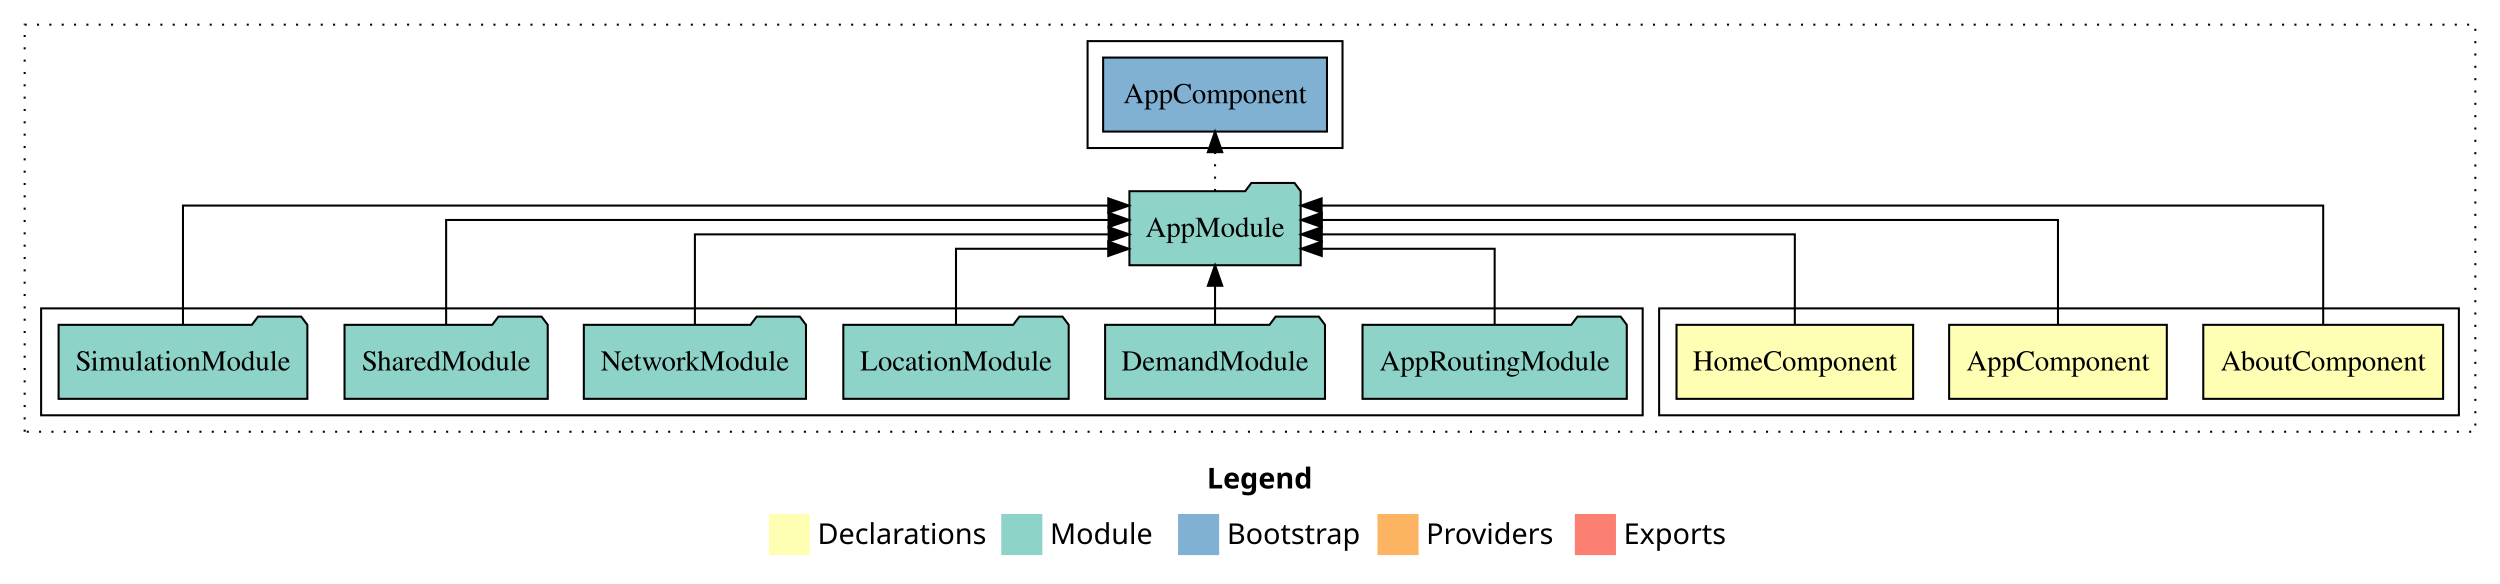
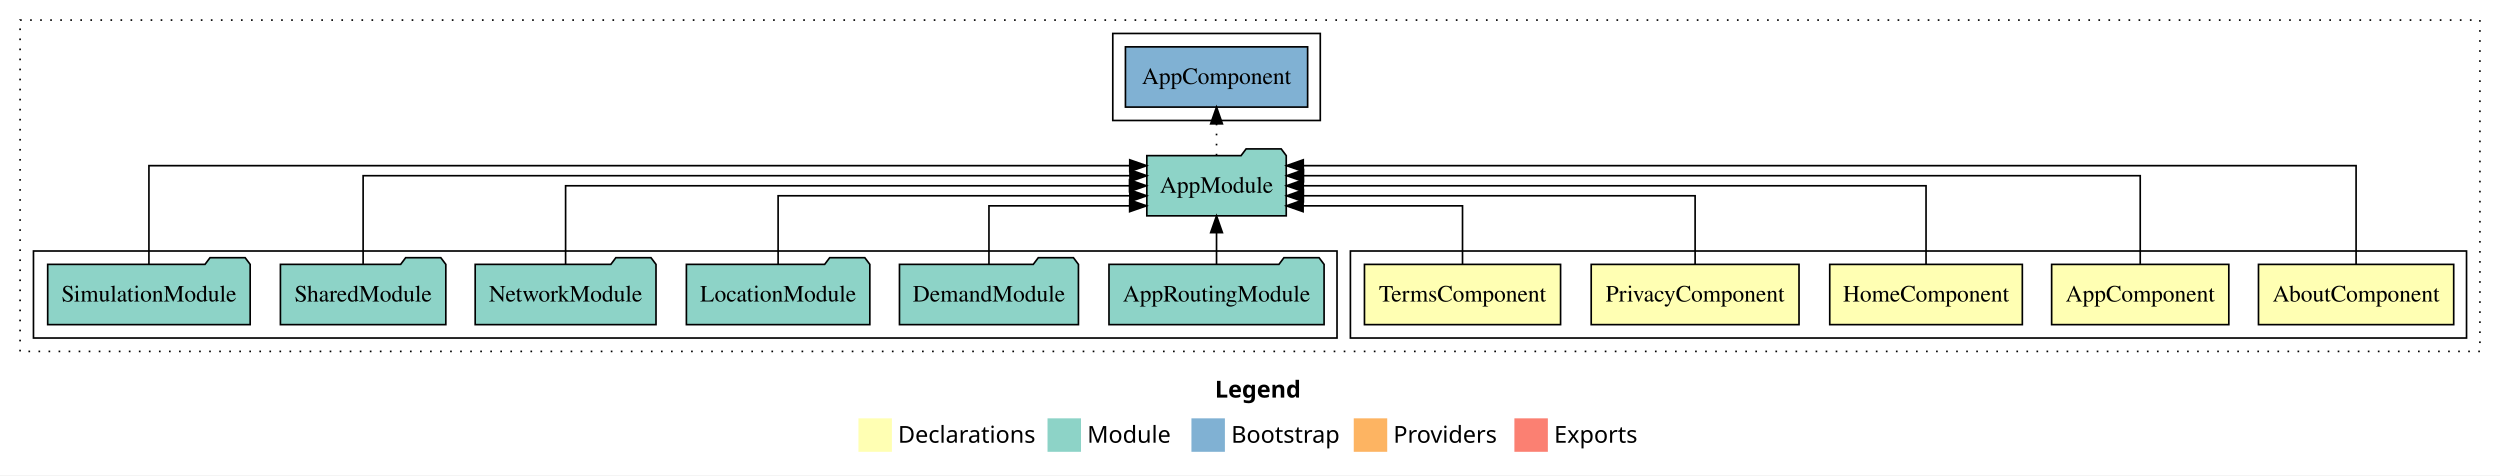
- <svg xmlns="http://www.w3.org/2000/svg" width="1216pt" height="284pt" viewBox="0.00 0.00 1216.00 284.00">
+ <svg xmlns="http://www.w3.org/2000/svg" width="1494pt" height="284pt" viewBox="0.00 0.00 1494.00 284.00">
  <g id="graph0" class="graph" transform="scale(1 1) rotate(0) translate(4 280)">
-     <polygon fill="#ffffff" stroke="transparent" points="-4,4 -4,-280 1212,-280 1212,4 -4,4" />
-     <text text-anchor="start" x="583.009" y="-42.4" font-family="sans-serif" font-weight="bold" font-size="14.00" fill="#000000">Legend</text>
-     <polygon fill="#ffffb3" stroke="transparent" points="370,-10 370,-30 390,-30 390,-10 370,-10" />
-     <text text-anchor="start" x="393.629" y="-15.4" font-family="sans-serif" font-size="14.00" fill="#000000">  Declarations</text>
-     <polygon fill="#8dd3c7" stroke="transparent" points="483,-10 483,-30 503,-30 503,-10 483,-10" />
-     <text text-anchor="start" x="506.725" y="-15.4" font-family="sans-serif" font-size="14.00" fill="#000000">  Module</text>
-     <polygon fill="#80b1d3" stroke="transparent" points="569,-10 569,-30 589,-30 589,-10 569,-10" />
-     <text text-anchor="start" x="592.781" y="-15.4" font-family="sans-serif" font-size="14.00" fill="#000000">  Bootstrap</text>
-     <polygon fill="#fdb462" stroke="transparent" points="666,-10 666,-30 686,-30 686,-10 666,-10" />
-     <text text-anchor="start" x="689.673" y="-15.4" font-family="sans-serif" font-size="14.00" fill="#000000">  Providers</text>
-     <polygon fill="#fb8072" stroke="transparent" points="762,-10 762,-30 782,-30 782,-10 762,-10" />
-     <text text-anchor="start" x="785.726" y="-15.4" font-family="sans-serif" font-size="14.00" fill="#000000">  Exports</text>
+     <polygon fill="#ffffff" stroke="transparent" points="-4,4 -4,-280 1490,-280 1490,4 -4,4" />
+     <text text-anchor="start" x="722.009" y="-42.4" font-family="sans-serif" font-weight="bold" font-size="14.00" fill="#000000">Legend</text>
+     <polygon fill="#ffffb3" stroke="transparent" points="509,-10 509,-30 529,-30 529,-10 509,-10" />
+     <text text-anchor="start" x="532.629" y="-15.4" font-family="sans-serif" font-size="14.00" fill="#000000">  Declarations</text>
+     <polygon fill="#8dd3c7" stroke="transparent" points="622,-10 622,-30 642,-30 642,-10 622,-10" />
+     <text text-anchor="start" x="645.725" y="-15.4" font-family="sans-serif" font-size="14.00" fill="#000000">  Module</text>
+     <polygon fill="#80b1d3" stroke="transparent" points="708,-10 708,-30 728,-30 728,-10 708,-10" />
+     <text text-anchor="start" x="731.781" y="-15.4" font-family="sans-serif" font-size="14.00" fill="#000000">  Bootstrap</text>
+     <polygon fill="#fdb462" stroke="transparent" points="805,-10 805,-30 825,-30 825,-10 805,-10" />
+     <text text-anchor="start" x="828.673" y="-15.4" font-family="sans-serif" font-size="14.00" fill="#000000">  Providers</text>
+     <polygon fill="#fb8072" stroke="transparent" points="901,-10 901,-30 921,-30 921,-10 901,-10" />
+     <text text-anchor="start" x="924.726" y="-15.4" font-family="sans-serif" font-size="14.00" fill="#000000">  Exports</text>
    <g id="clust1" class="cluster">
-       <polygon fill="none" stroke="#000000" stroke-dasharray="1,5" points="8,-70 8,-268 1200,-268 1200,-70 8,-70" />
+       <polygon fill="none" stroke="#000000" stroke-dasharray="1,5" points="8,-70 8,-268 1478,-268 1478,-70 8,-70" />
    </g>
    <g id="clust2" class="cluster">
-       <polygon fill="none" stroke="#000000" points="803,-78 803,-130 1192,-130 1192,-78 803,-78" />
+       <polygon fill="none" stroke="#000000" points="803,-78 803,-130 1470,-130 1470,-78 803,-78" />
    </g>
-     <g id="clust6" class="cluster">
+     <g id="clust8" class="cluster">
      <polygon fill="none" stroke="#000000" points="16,-78 16,-130 795,-130 795,-78 16,-78" />
    </g>
-     <g id="clust8" class="cluster">
-       <polygon fill="none" stroke="#000000" points="525,-208 525,-260 649,-260 649,-208 525,-208" />
+     <g id="clust10" class="cluster">
+       <polygon fill="none" stroke="#000000" points="661,-208 661,-260 785,-260 785,-208 661,-208" />
    </g>
    <g id="node1" class="node">
-       <polygon fill="#ffffb3" stroke="#000000" points="1184.33,-122 1067.67,-122 1067.67,-86 1184.33,-86 1184.33,-122" />
-       <text text-anchor="middle" x="1126" y="-99.8" font-family="Times,serif" font-size="14.00" fill="#000000">AboutComponent</text>
+       <polygon fill="#ffffb3" stroke="#000000" points="1462.33,-122 1345.67,-122 1345.67,-86 1462.33,-86 1462.33,-122" />
+       <text text-anchor="middle" x="1404" y="-99.8" font-family="Times,serif" font-size="14.00" fill="#000000">AboutComponent</text>
+     </g>
+     <g id="node6" class="node">
+       <polygon fill="#8dd3c7" stroke="#000000" points="764.657,-187 761.657,-191 740.657,-191 737.657,-187 681.343,-187 681.343,-151 764.657,-151 764.657,-187" />
+       <text text-anchor="middle" x="723" y="-164.8" font-family="Times,serif" font-size="14.00" fill="#000000">AppModule</text>
+     </g>
+     <g id="edge1" class="edge">
+       <path fill="none" stroke="#000000" d="M1404,-122.248C1404,-145.018 1404,-181 1404,-181 1404,-181 774.83,-181 774.83,-181" />
+       <polygon fill="#000000" stroke="#000000" points="774.83,-177.5 764.83,-181 774.83,-184.5 774.83,-177.5" />
+     </g>
+     <g id="node2" class="node">
+       <polygon fill="#ffffb3" stroke="#000000" points="1327.94,-122 1222.06,-122 1222.06,-86 1327.94,-86 1327.94,-122" />
+       <text text-anchor="middle" x="1275" y="-99.8" font-family="Times,serif" font-size="14.00" fill="#000000">AppComponent</text>
+     </g>
+     <g id="edge2" class="edge">
+       <path fill="none" stroke="#000000" d="M1275,-122.284C1275,-143.321 1275,-175 1275,-175 1275,-175 774.943,-175 774.943,-175" />
+       <polygon fill="#000000" stroke="#000000" points="774.943,-171.5 764.943,-175 774.943,-178.5 774.943,-171.5" />
+     </g>
+     <g id="node3" class="node">
+       <polygon fill="#ffffb3" stroke="#000000" points="1204.545,-122 1089.455,-122 1089.455,-86 1204.545,-86 1204.545,-122" />
+       <text text-anchor="middle" x="1147" y="-99.8" font-family="Times,serif" font-size="14.00" fill="#000000">HomeComponent</text>
+     </g>
+     <g id="edge3" class="edge">
+       <path fill="none" stroke="#000000" d="M1147,-122.106C1147,-141.339 1147,-169 1147,-169 1147,-169 774.815,-169 774.815,-169" />
+       <polygon fill="#000000" stroke="#000000" points="774.815,-165.5 764.815,-169 774.815,-172.5 774.815,-165.5" />
    </g>
    <g id="node4" class="node">
-       <polygon fill="#8dd3c7" stroke="#000000" points="628.657,-187 625.657,-191 604.657,-191 601.657,-187 545.343,-187 545.343,-151 628.657,-151 628.657,-187" />
-       <text text-anchor="middle" x="587" y="-164.8" font-family="Times,serif" font-size="14.00" fill="#000000">AppModule</text>
+       <polygon fill="#ffffb3" stroke="#000000" points="1071.095,-122 946.905,-122 946.905,-86 1071.095,-86 1071.095,-122" />
+       <text text-anchor="middle" x="1009" y="-99.8" font-family="Times,serif" font-size="14.00" fill="#000000">PrivacyComponent</text>
    </g>
-     <g id="edge1" class="edge">
-       <path fill="none" stroke="#000000" d="M1126,-122.011C1126,-144.485 1126,-180 1126,-180 1126,-180 638.846,-180 638.846,-180" />
-       <polygon fill="#000000" stroke="#000000" points="638.846,-176.5 628.846,-180 638.846,-183.5 638.846,-176.5" />
-     </g>
-     <g id="node2" class="node">
-       <polygon fill="#ffffb3" stroke="#000000" points="1049.94,-122 944.06,-122 944.06,-86 1049.94,-86 1049.94,-122" />
-       <text text-anchor="middle" x="997" y="-99.8" font-family="Times,serif" font-size="14.00" fill="#000000">AppComponent</text>
-     </g>
-     <g id="edge2" class="edge">
-       <path fill="none" stroke="#000000" d="M997,-122.129C997,-142.572 997,-173 997,-173 997,-173 638.95,-173 638.95,-173" />
-       <polygon fill="#000000" stroke="#000000" points="638.95,-169.5 628.95,-173 638.95,-176.5 638.95,-169.5" />
-     </g>
-     <g id="node3" class="node">
-       <polygon fill="#ffffb3" stroke="#000000" points="926.545,-122 811.455,-122 811.455,-86 926.545,-86 926.545,-122" />
-       <text text-anchor="middle" x="869" y="-99.8" font-family="Times,serif" font-size="14.00" fill="#000000">HomeComponent</text>
-     </g>
-     <g id="edge3" class="edge">
-       <path fill="none" stroke="#000000" d="M869,-122.267C869,-140.555 869,-166 869,-166 869,-166 638.914,-166 638.914,-166" />
-       <polygon fill="#000000" stroke="#000000" points="638.914,-162.5 628.914,-166 638.914,-169.5 638.914,-162.5" />
-     </g>
-     <g id="node11" class="node">
-       <polygon fill="#80b1d3" stroke="#000000" points="641.439,-252 532.561,-252 532.561,-216 641.439,-216 641.439,-252" />
-       <text text-anchor="middle" x="587" y="-229.8" font-family="Times,serif" font-size="14.00" fill="#000000">AppComponent </text>
-     </g>
-     <g id="edge10" class="edge">
-       <path fill="none" stroke="#000000" stroke-dasharray="1,5" d="M587,-187.106C587,-187.106 587,-205.991 587,-205.991" />
-       <polygon fill="#000000" stroke="#000000" points="583.5,-205.991 587,-215.991 590.5,-205.991 583.5,-205.991" />
+     <g id="edge4" class="edge">
+       <path fill="none" stroke="#000000" d="M1009,-122.022C1009,-139.373 1009,-163 1009,-163 1009,-163 774.893,-163 774.893,-163" />
+       <polygon fill="#000000" stroke="#000000" points="774.893,-159.5 764.893,-163 774.893,-166.5 774.893,-159.5" />
    </g>
    <g id="node5" class="node">
+       <polygon fill="#ffffb3" stroke="#000000" points="928.595,-122 811.405,-122 811.405,-86 928.595,-86 928.595,-122" />
+       <text text-anchor="middle" x="870" y="-99.8" font-family="Times,serif" font-size="14.00" fill="#000000">TermsComponent</text>
+     </g>
+     <g id="edge5" class="edge">
+       <path fill="none" stroke="#000000" d="M870,-122.24C870,-137.571 870,-157 870,-157 870,-157 774.731,-157 774.731,-157" />
+       <polygon fill="#000000" stroke="#000000" points="774.731,-153.5 764.731,-157 774.731,-160.5 774.731,-153.5" />
+     </g>
+     <g id="node13" class="node">
+       <polygon fill="#80b1d3" stroke="#000000" points="777.439,-252 668.561,-252 668.561,-216 777.439,-216 777.439,-252" />
+       <text text-anchor="middle" x="723" y="-229.8" font-family="Times,serif" font-size="14.00" fill="#000000">AppComponent </text>
+     </g>
+     <g id="edge12" class="edge">
+       <path fill="none" stroke="#000000" stroke-dasharray="1,5" d="M723,-187.106C723,-187.106 723,-205.991 723,-205.991" />
+       <polygon fill="#000000" stroke="#000000" points="719.5,-205.991 723,-215.991 726.5,-205.991 719.5,-205.991" />
+     </g>
+     <g id="node7" class="node">
      <polygon fill="#8dd3c7" stroke="#000000" points="787.274,-122 784.274,-126 763.274,-126 760.274,-122 658.726,-122 658.726,-86 787.274,-86 787.274,-122" />
      <text text-anchor="middle" x="723" y="-99.8" font-family="Times,serif" font-size="14.00" fill="#000000">AppRoutingModule</text>
    </g>
-     <g id="edge4" class="edge">
-       <path fill="none" stroke="#000000" d="M723,-122.009C723,-138.049 723,-159 723,-159 723,-159 638.914,-159 638.914,-159" />
-       <polygon fill="#000000" stroke="#000000" points="638.914,-155.5 628.914,-159 638.914,-162.5 638.914,-155.5" />
+     <g id="edge6" class="edge">
+       <path fill="none" stroke="#000000" d="M723,-122.106C723,-122.106 723,-140.991 723,-140.991" />
+       <polygon fill="#000000" stroke="#000000" points="719.5,-140.991 723,-150.991 726.5,-140.991 719.5,-140.991" />
    </g>
-     <g id="node6" class="node">
+     <g id="node8" class="node">
      <polygon fill="#8dd3c7" stroke="#000000" points="640.476,-122 637.476,-126 616.476,-126 613.476,-122 533.524,-122 533.524,-86 640.476,-86 640.476,-122" />
      <text text-anchor="middle" x="587" y="-99.8" font-family="Times,serif" font-size="14.00" fill="#000000">DemandModule</text>
    </g>
-     <g id="edge5" class="edge">
-       <path fill="none" stroke="#000000" d="M587,-122.106C587,-122.106 587,-140.991 587,-140.991" />
-       <polygon fill="#000000" stroke="#000000" points="583.5,-140.991 587,-150.991 590.5,-140.991 583.5,-140.991" />
+     <g id="edge7" class="edge">
+       <path fill="none" stroke="#000000" d="M587,-122.24C587,-137.571 587,-157 587,-157 587,-157 671.086,-157 671.086,-157" />
+       <polygon fill="#000000" stroke="#000000" points="671.086,-160.5 681.086,-157 671.086,-153.5 671.086,-160.5" />
    </g>
-     <g id="node7" class="node">
+     <g id="node9" class="node">
      <polygon fill="#8dd3c7" stroke="#000000" points="515.813,-122 512.813,-126 491.813,-126 488.813,-122 406.187,-122 406.187,-86 515.813,-86 515.813,-122" />
      <text text-anchor="middle" x="461" y="-99.8" font-family="Times,serif" font-size="14.00" fill="#000000">LocationModule</text>
    </g>
-     <g id="edge6" class="edge">
-       <path fill="none" stroke="#000000" d="M461,-122.009C461,-138.049 461,-159 461,-159 461,-159 535.044,-159 535.044,-159" />
-       <polygon fill="#000000" stroke="#000000" points="535.044,-162.5 545.044,-159 535.044,-155.5 535.044,-162.5" />
+     <g id="edge8" class="edge">
+       <path fill="none" stroke="#000000" d="M461,-122.022C461,-139.373 461,-163 461,-163 461,-163 671.196,-163 671.196,-163" />
+       <polygon fill="#000000" stroke="#000000" points="671.196,-166.5 681.196,-163 671.196,-159.5 671.196,-166.5" />
    </g>
-     <g id="node8" class="node">
+     <g id="node10" class="node">
      <polygon fill="#8dd3c7" stroke="#000000" points="388.03,-122 385.03,-126 364.03,-126 361.03,-122 279.97,-122 279.97,-86 388.03,-86 388.03,-122" />
      <text text-anchor="middle" x="334" y="-99.8" font-family="Times,serif" font-size="14.00" fill="#000000">NetworkModule</text>
    </g>
-     <g id="edge7" class="edge">
-       <path fill="none" stroke="#000000" d="M334,-122.267C334,-140.555 334,-166 334,-166 334,-166 535.222,-166 535.222,-166" />
-       <polygon fill="#000000" stroke="#000000" points="535.222,-169.5 545.222,-166 535.222,-162.5 535.222,-169.5" />
+     <g id="edge9" class="edge">
+       <path fill="none" stroke="#000000" d="M334,-122.106C334,-141.339 334,-169 334,-169 334,-169 671.001,-169 671.001,-169" />
+       <polygon fill="#000000" stroke="#000000" points="671.001,-172.5 681.001,-169 671.001,-165.5 671.001,-172.5" />
    </g>
-     <g id="node9" class="node">
+     <g id="node11" class="node">
      <polygon fill="#8dd3c7" stroke="#000000" points="262.423,-122 259.423,-126 238.423,-126 235.423,-122 163.577,-122 163.577,-86 262.423,-86 262.423,-122" />
      <text text-anchor="middle" x="213" y="-99.8" font-family="Times,serif" font-size="14.00" fill="#000000">SharedModule</text>
    </g>
-     <g id="edge8" class="edge">
-       <path fill="none" stroke="#000000" d="M213,-122.129C213,-142.572 213,-173 213,-173 213,-173 535.186,-173 535.186,-173" />
-       <polygon fill="#000000" stroke="#000000" points="535.186,-176.5 545.186,-173 535.186,-169.5 535.186,-176.5" />
+     <g id="edge10" class="edge">
+       <path fill="none" stroke="#000000" d="M213,-122.284C213,-143.321 213,-175 213,-175 213,-175 671.265,-175 671.265,-175" />
+       <polygon fill="#000000" stroke="#000000" points="671.265,-178.5 681.265,-175 671.264,-171.5 671.265,-178.5" />
    </g>
-     <g id="node10" class="node">
+     <g id="node12" class="node">
      <polygon fill="#8dd3c7" stroke="#000000" points="145.5,-122 142.5,-126 121.5,-126 118.5,-122 24.5,-122 24.5,-86 145.5,-86 145.5,-122" />
      <text text-anchor="middle" x="85" y="-99.8" font-family="Times,serif" font-size="14.00" fill="#000000">SimulationModule</text>
    </g>
-     <g id="edge9" class="edge">
-       <path fill="none" stroke="#000000" d="M85,-122.011C85,-144.485 85,-180 85,-180 85,-180 535.063,-180 535.063,-180" />
-       <polygon fill="#000000" stroke="#000000" points="535.063,-183.5 545.063,-180 535.063,-176.5 535.063,-183.5" />
+     <g id="edge11" class="edge">
+       <path fill="none" stroke="#000000" d="M85,-122.248C85,-145.018 85,-181 85,-181 85,-181 671.139,-181 671.139,-181" />
+       <polygon fill="#000000" stroke="#000000" points="671.139,-184.5 681.139,-181 671.139,-177.5 671.139,-184.5" />
    </g>
  </g>
</svg>
